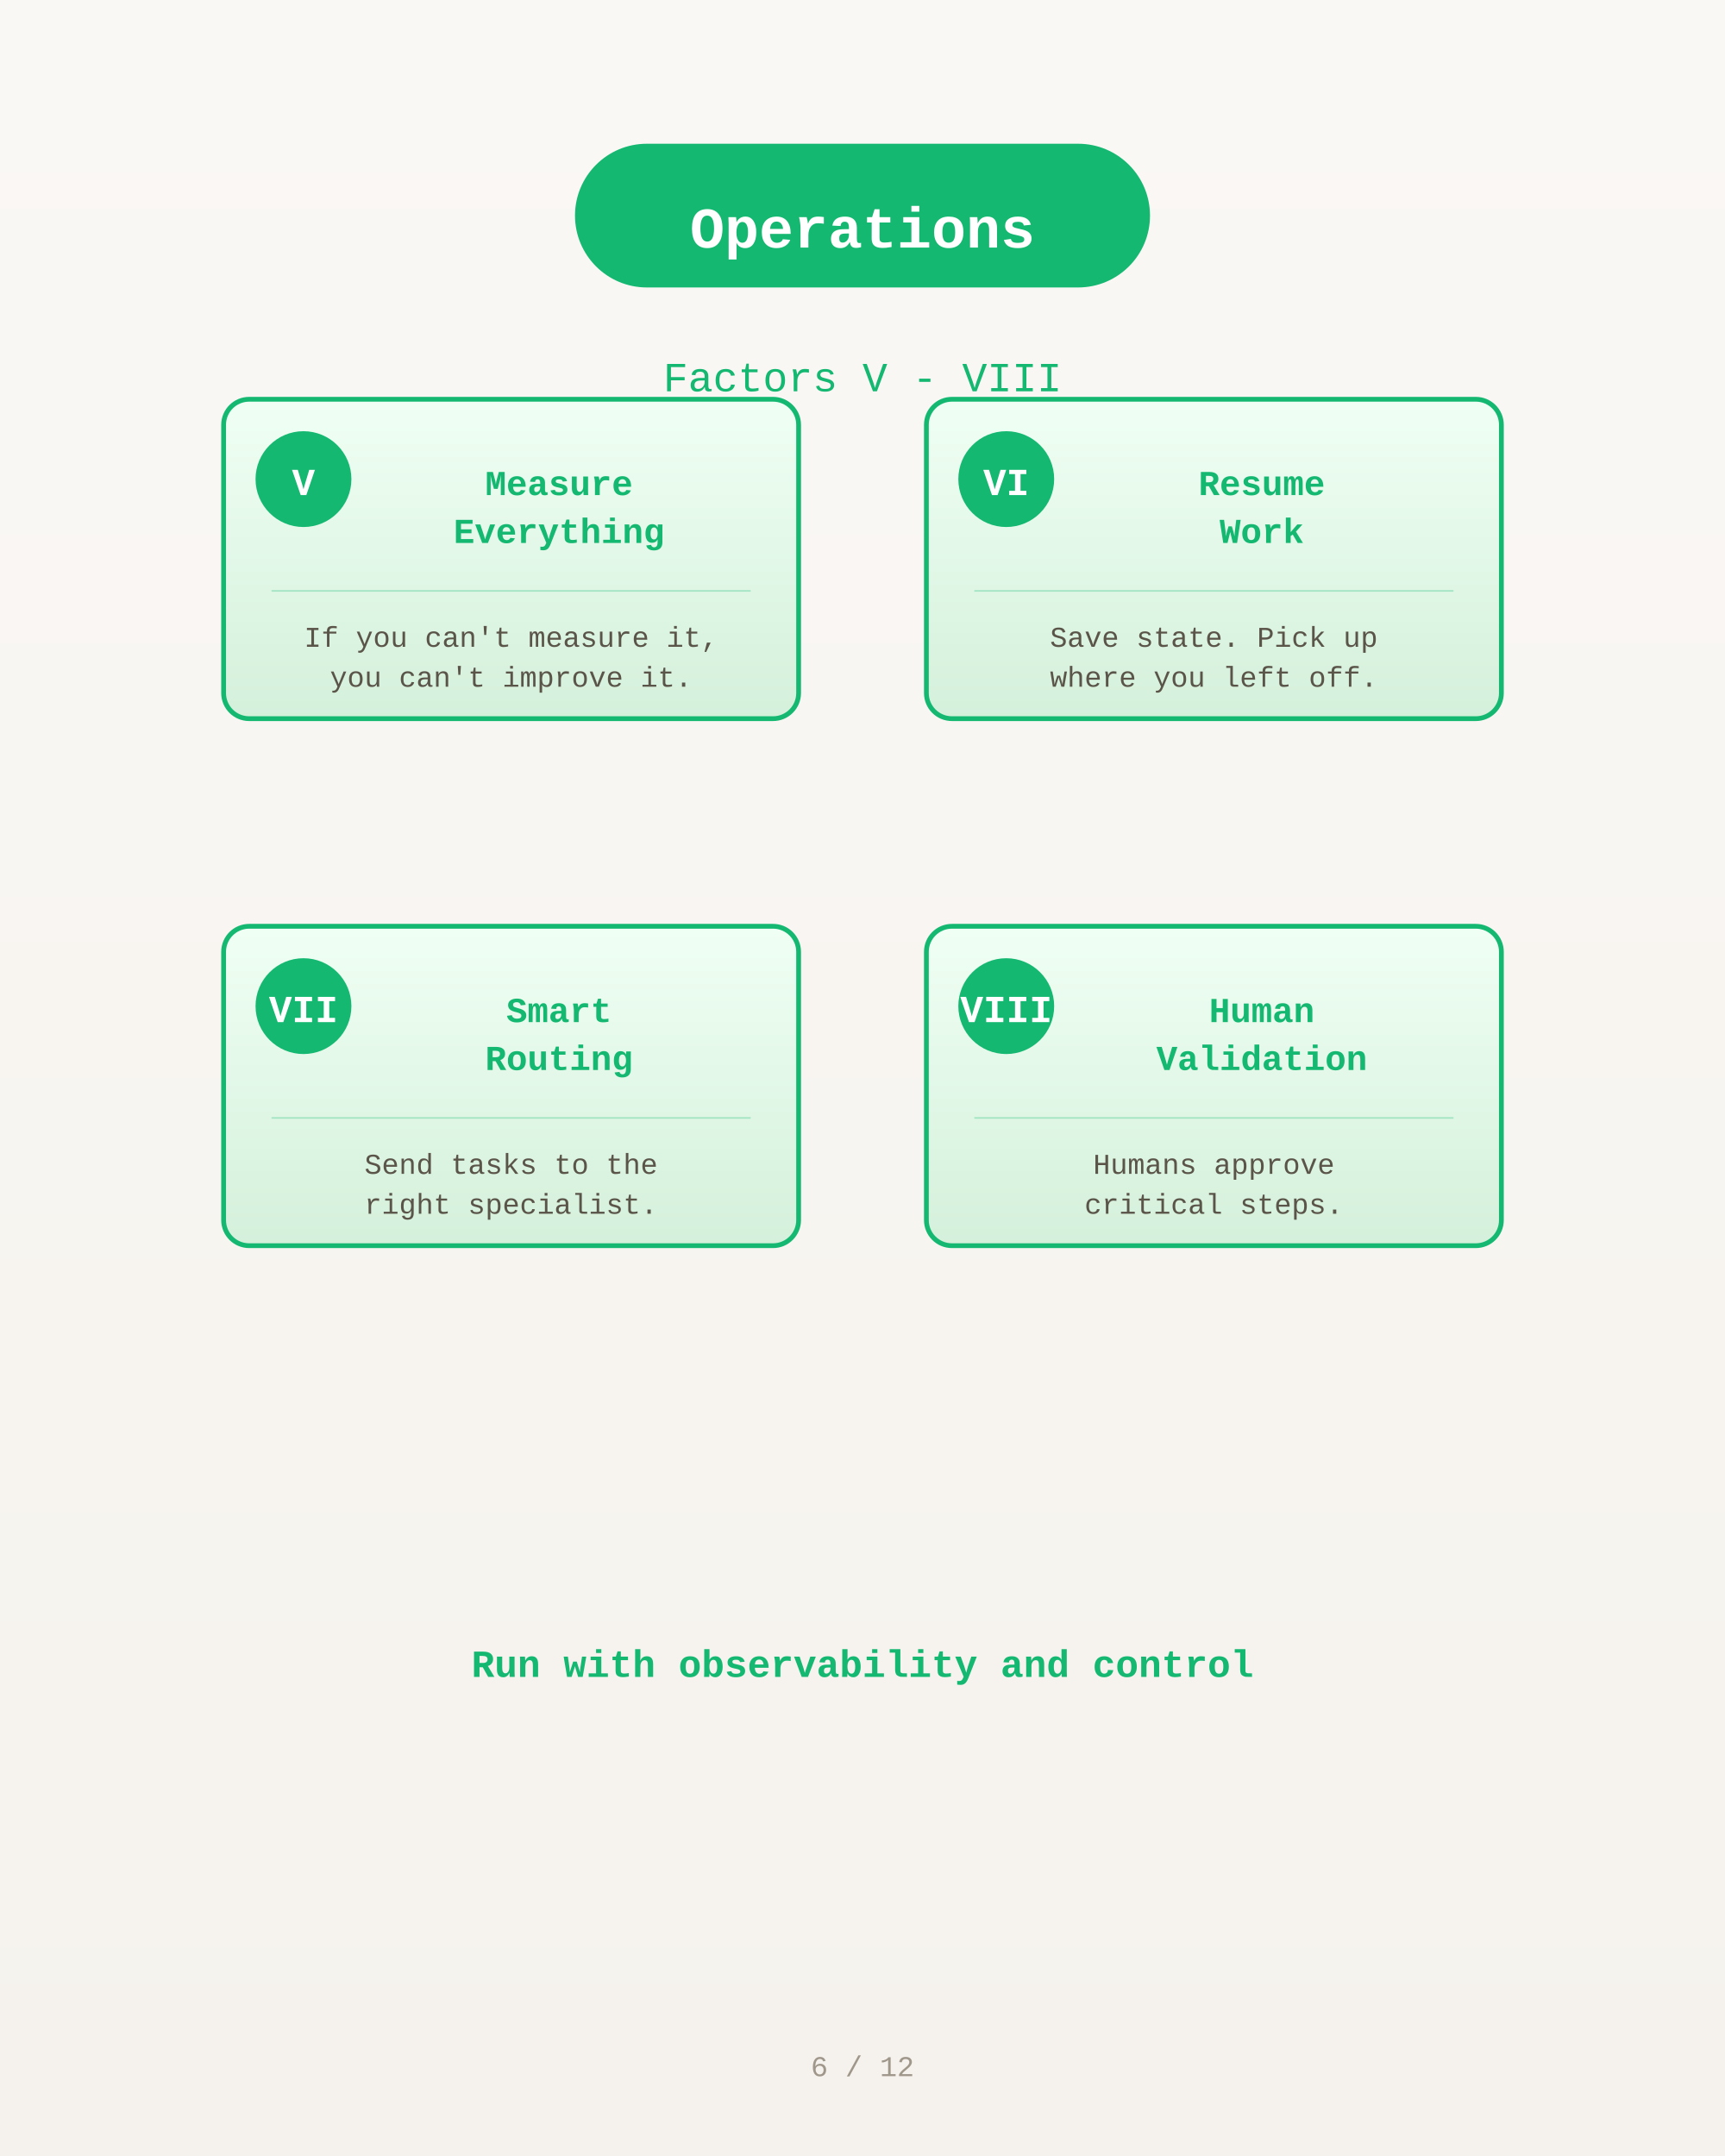
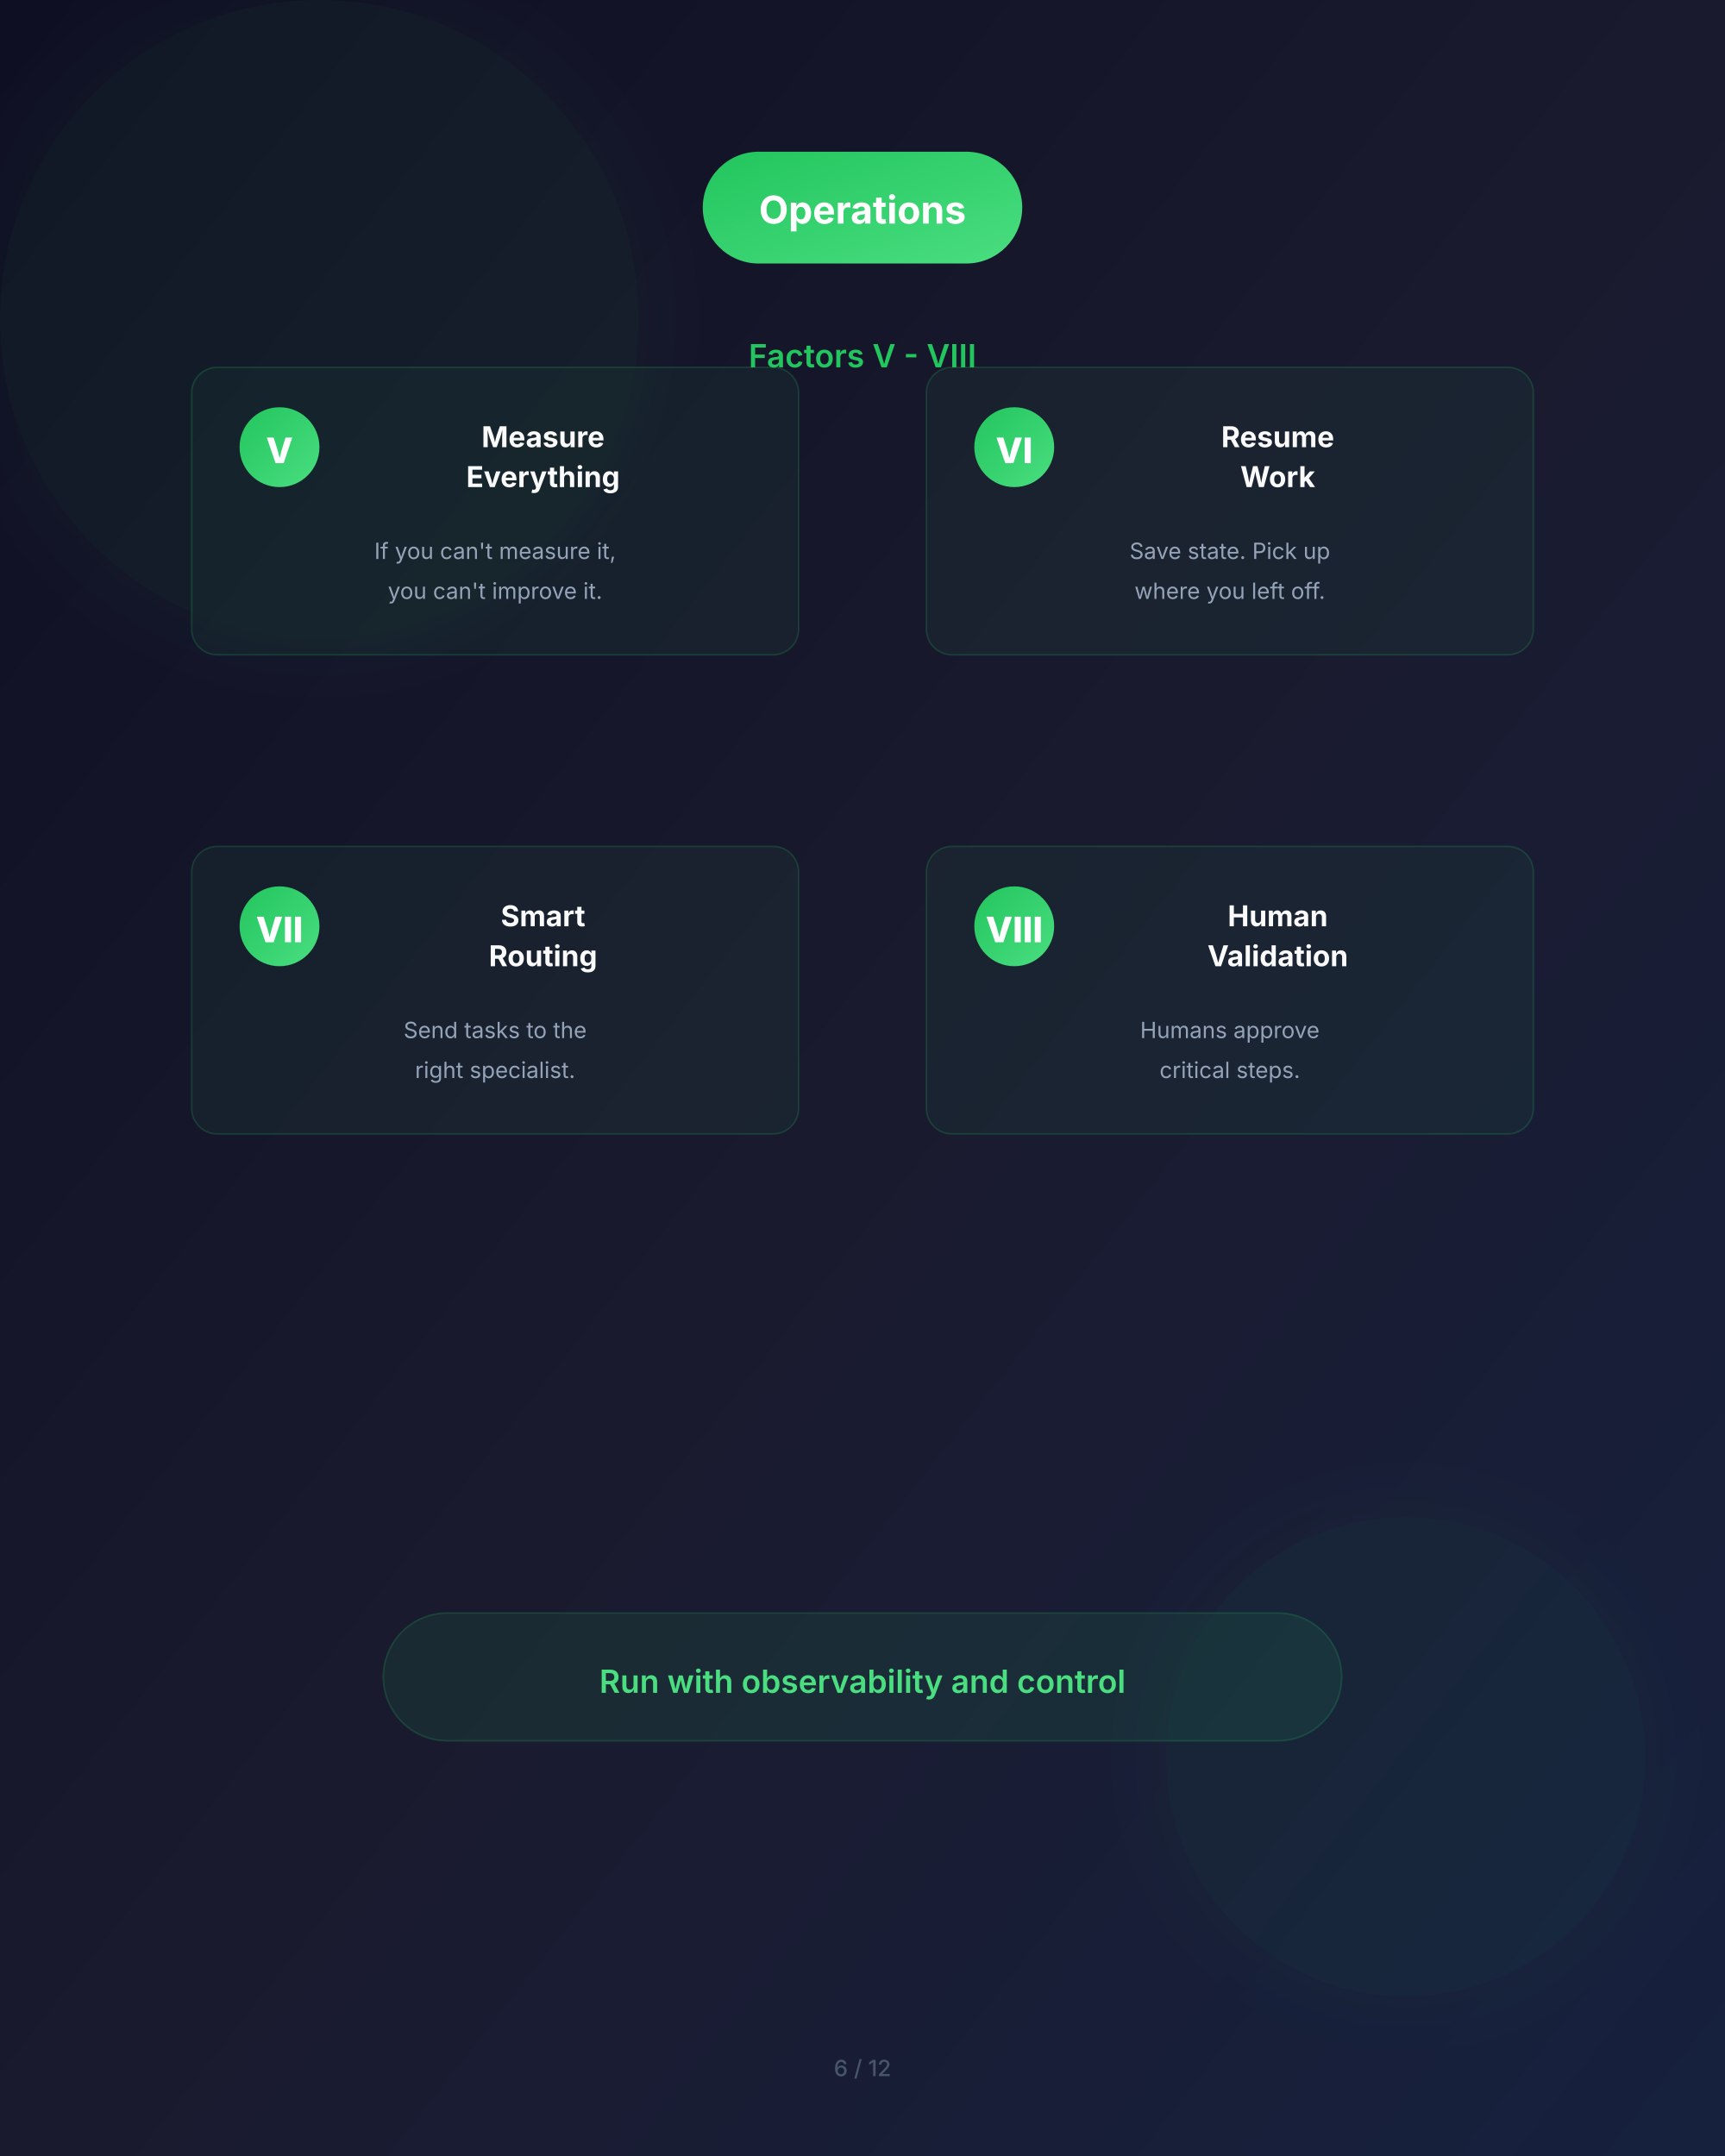
<svg xmlns="http://www.w3.org/2000/svg" viewBox="0 0 1080 1350">
  <defs>
-     <style>
-       text { font-family: 'Space Mono', 'Courier New', Courier, monospace; }
-     </style>
-     <linearGradient id="bg" x1="0%" y1="0%" x2="0%" y2="100%">
-       <stop offset="0%" style="stop-color:#FAF8F5" />
-       <stop offset="100%" style="stop-color:#F5F2ED" />
+     <linearGradient id="darkBg" x1="0%" y1="0%" x2="100%" y2="100%">
+       <stop offset="0%" style="stop-color:#0F0F23" />
+       <stop offset="50%" style="stop-color:#1a1a2e" />
+       <stop offset="100%" style="stop-color:#16213e" />
    </linearGradient>
-     <linearGradient id="card-gradient" x1="0%" y1="0%" x2="0%" y2="100%">
-       <stop offset="0%" style="stop-color:#F0FFF4" />
-       <stop offset="100%" style="stop-color:#D4F0DB" />
+     <linearGradient id="greenGrad" x1="0%" y1="0%" x2="100%" y2="100%">
+       <stop offset="0%" style="stop-color:#22C55E" />
+       <stop offset="100%" style="stop-color:#4ADE80" />
    </linearGradient>
+     <filter id="glow" x="-50%" y="-50%" width="200%" height="200%">
+       <feGaussianBlur stdDeviation="25" result="coloredBlur" />
+       <feMerge>
+         <feMergeNode in="coloredBlur" />
+         <feMergeNode in="SourceGraphic" />
+       </feMerge>
+     </filter>
  </defs>
-   <rect width="1080" height="1350" fill="url(#bg)" />
-   <g transform="translate(540, 150)">
-     <rect x="-180" y="-60" width="360" height="90" rx="45" fill="#15B871" />
-     <text x="0" y="5" text-anchor="middle" font-size="36" font-weight="700" fill="#FFFFFF">Operations</text>
+   <rect width="1080" height="1350" fill="url(#darkBg)" />
+   <ellipse cx="200" cy="200" rx="200" ry="200" fill="#22C55E" opacity="0.05" filter="url(#glow)" />
+   <ellipse cx="880" cy="1100" rx="150" ry="150" fill="#22C55E" opacity="0.04" filter="url(#glow)" />
+   <g transform="translate(540, 130)">
+     <rect x="-100" y="-35" width="200" height="70" rx="35" fill="url(#greenGrad)" />
+     <text x="0" y="10" text-anchor="middle" font-family="Inter, -apple-system, sans-serif" font-size="24" font-weight="700" fill="#FFFFFF">Operations</text>
  </g>
-   <text x="540" y="245" text-anchor="middle" font-size="26" fill="#15B871">Factors V - VIII</text>
-   <g transform="translate(540, 550)">
-     <g transform="translate(-220, -200)">
-       <rect x="-180" y="-100" width="360" height="200" rx="16" fill="url(#card-gradient)" stroke="#15B871" stroke-width="3" />
-       <circle cx="-130" cy="-50" r="30" fill="#15B871" />
-       <text x="-130" y="-40" text-anchor="middle" font-size="24" font-weight="700" fill="#FFFFFF">V</text>
-       <text x="30" y="-40" text-anchor="middle" font-size="22" font-weight="700" fill="#15B871">Measure</text>
-       <text x="30" y="-10" text-anchor="middle" font-size="22" font-weight="700" fill="#15B871">Everything</text>
-       <line x1="-150" y1="20" x2="150" y2="20" stroke="#15B871" stroke-width="1" opacity="0.3" />
-       <text x="0" y="55" text-anchor="middle" font-size="18" fill="#5A5449">If you can't measure it,</text>
-       <text x="0" y="80" text-anchor="middle" font-size="18" fill="#5A5449">you can't improve it.</text>
+   <text x="540" y="230" text-anchor="middle" font-family="Inter, -apple-system, sans-serif" font-size="20" font-weight="600" fill="#22C55E">Factors V - VIII</text>
+   <g transform="translate(540, 520)">
+     <g transform="translate(-230, -200)">
+       <rect x="-190" y="-90" width="380" height="180" rx="16" fill="rgba(34,197,94,0.06)" stroke="rgba(34,197,94,0.2)" stroke-width="1" />
+       <rect x="-160" y="-65" width="50" height="50" rx="25" fill="url(#greenGrad)" />
+       <text x="-135" y="-30" text-anchor="middle" font-family="Inter, -apple-system, sans-serif" font-size="22" font-weight="800" fill="#FFFFFF">V</text>
+       <text x="30" y="-40" text-anchor="middle" font-family="Inter, -apple-system, sans-serif" font-size="18" font-weight="700" fill="#FAFAFA">Measure</text>
+       <text x="30" y="-15" text-anchor="middle" font-family="Inter, -apple-system, sans-serif" font-size="18" font-weight="700" fill="#FAFAFA">Everything</text>
+       <text x="0" y="30" text-anchor="middle" font-family="Inter, -apple-system, sans-serif" font-size="14" fill="#94A3B8">If you can't measure it,</text>
+       <text x="0" y="55" text-anchor="middle" font-family="Inter, -apple-system, sans-serif" font-size="14" fill="#94A3B8">you can't improve it.</text>
    </g>
-     <g transform="translate(220, -200)">
-       <rect x="-180" y="-100" width="360" height="200" rx="16" fill="url(#card-gradient)" stroke="#15B871" stroke-width="3" />
-       <circle cx="-130" cy="-50" r="30" fill="#15B871" />
-       <text x="-130" y="-40" text-anchor="middle" font-size="24" font-weight="700" fill="#FFFFFF">VI</text>
-       <text x="30" y="-40" text-anchor="middle" font-size="22" font-weight="700" fill="#15B871">Resume</text>
-       <text x="30" y="-10" text-anchor="middle" font-size="22" font-weight="700" fill="#15B871">Work</text>
-       <line x1="-150" y1="20" x2="150" y2="20" stroke="#15B871" stroke-width="1" opacity="0.3" />
-       <text x="0" y="55" text-anchor="middle" font-size="18" fill="#5A5449">Save state. Pick up</text>
-       <text x="0" y="80" text-anchor="middle" font-size="18" fill="#5A5449">where you left off.</text>
+     <g transform="translate(230, -200)">
+       <rect x="-190" y="-90" width="380" height="180" rx="16" fill="rgba(34,197,94,0.06)" stroke="rgba(34,197,94,0.2)" stroke-width="1" />
+       <rect x="-160" y="-65" width="50" height="50" rx="25" fill="url(#greenGrad)" />
+       <text x="-135" y="-30" text-anchor="middle" font-family="Inter, -apple-system, sans-serif" font-size="22" font-weight="800" fill="#FFFFFF">VI</text>
+       <text x="30" y="-40" text-anchor="middle" font-family="Inter, -apple-system, sans-serif" font-size="18" font-weight="700" fill="#FAFAFA">Resume</text>
+       <text x="30" y="-15" text-anchor="middle" font-family="Inter, -apple-system, sans-serif" font-size="18" font-weight="700" fill="#FAFAFA">Work</text>
+       <text x="0" y="30" text-anchor="middle" font-family="Inter, -apple-system, sans-serif" font-size="14" fill="#94A3B8">Save state. Pick up</text>
+       <text x="0" y="55" text-anchor="middle" font-family="Inter, -apple-system, sans-serif" font-size="14" fill="#94A3B8">where you left off.</text>
    </g>
-     <g transform="translate(-220, 130)">
-       <rect x="-180" y="-100" width="360" height="200" rx="16" fill="url(#card-gradient)" stroke="#15B871" stroke-width="3" />
-       <circle cx="-130" cy="-50" r="30" fill="#15B871" />
-       <text x="-130" y="-40" text-anchor="middle" font-size="24" font-weight="700" fill="#FFFFFF">VII</text>
-       <text x="30" y="-40" text-anchor="middle" font-size="22" font-weight="700" fill="#15B871">Smart</text>
-       <text x="30" y="-10" text-anchor="middle" font-size="22" font-weight="700" fill="#15B871">Routing</text>
-       <line x1="-150" y1="20" x2="150" y2="20" stroke="#15B871" stroke-width="1" opacity="0.3" />
-       <text x="0" y="55" text-anchor="middle" font-size="18" fill="#5A5449">Send tasks to the</text>
-       <text x="0" y="80" text-anchor="middle" font-size="18" fill="#5A5449">right specialist.</text>
+     <g transform="translate(-230, 100)">
+       <rect x="-190" y="-90" width="380" height="180" rx="16" fill="rgba(34,197,94,0.06)" stroke="rgba(34,197,94,0.2)" stroke-width="1" />
+       <rect x="-160" y="-65" width="50" height="50" rx="25" fill="url(#greenGrad)" />
+       <text x="-135" y="-30" text-anchor="middle" font-family="Inter, -apple-system, sans-serif" font-size="22" font-weight="800" fill="#FFFFFF">VII</text>
+       <text x="30" y="-40" text-anchor="middle" font-family="Inter, -apple-system, sans-serif" font-size="18" font-weight="700" fill="#FAFAFA">Smart</text>
+       <text x="30" y="-15" text-anchor="middle" font-family="Inter, -apple-system, sans-serif" font-size="18" font-weight="700" fill="#FAFAFA">Routing</text>
+       <text x="0" y="30" text-anchor="middle" font-family="Inter, -apple-system, sans-serif" font-size="14" fill="#94A3B8">Send tasks to the</text>
+       <text x="0" y="55" text-anchor="middle" font-family="Inter, -apple-system, sans-serif" font-size="14" fill="#94A3B8">right specialist.</text>
    </g>
-     <g transform="translate(220, 130)">
-       <rect x="-180" y="-100" width="360" height="200" rx="16" fill="url(#card-gradient)" stroke="#15B871" stroke-width="3" />
-       <circle cx="-130" cy="-50" r="30" fill="#15B871" />
-       <text x="-130" y="-40" text-anchor="middle" font-size="24" font-weight="700" fill="#FFFFFF">VIII</text>
-       <text x="30" y="-40" text-anchor="middle" font-size="22" font-weight="700" fill="#15B871">Human</text>
-       <text x="30" y="-10" text-anchor="middle" font-size="22" font-weight="700" fill="#15B871">Validation</text>
-       <line x1="-150" y1="20" x2="150" y2="20" stroke="#15B871" stroke-width="1" opacity="0.3" />
-       <text x="0" y="55" text-anchor="middle" font-size="18" fill="#5A5449">Humans approve</text>
-       <text x="0" y="80" text-anchor="middle" font-size="18" fill="#5A5449">critical steps.</text>
+     <g transform="translate(230, 100)">
+       <rect x="-190" y="-90" width="380" height="180" rx="16" fill="rgba(34,197,94,0.06)" stroke="rgba(34,197,94,0.2)" stroke-width="1" />
+       <rect x="-160" y="-65" width="50" height="50" rx="25" fill="url(#greenGrad)" />
+       <text x="-135" y="-30" text-anchor="middle" font-family="Inter, -apple-system, sans-serif" font-size="22" font-weight="800" fill="#FFFFFF">VIII</text>
+       <text x="30" y="-40" text-anchor="middle" font-family="Inter, -apple-system, sans-serif" font-size="18" font-weight="700" fill="#FAFAFA">Human</text>
+       <text x="30" y="-15" text-anchor="middle" font-family="Inter, -apple-system, sans-serif" font-size="18" font-weight="700" fill="#FAFAFA">Validation</text>
+       <text x="0" y="30" text-anchor="middle" font-family="Inter, -apple-system, sans-serif" font-size="14" fill="#94A3B8">Humans approve</text>
+       <text x="0" y="55" text-anchor="middle" font-family="Inter, -apple-system, sans-serif" font-size="14" fill="#94A3B8">critical steps.</text>
    </g>
  </g>
  <g transform="translate(540, 1050)">
-     <text x="0" y="0" text-anchor="middle" font-size="24" font-weight="600" fill="#15B871">
+     <rect x="-300" y="-40" width="600" height="80" rx="40" fill="rgba(34,197,94,0.1)" stroke="rgba(34,197,94,0.2)" stroke-width="1" />
+     <text x="0" y="10" text-anchor="middle" font-family="Inter, -apple-system, sans-serif" font-size="20" font-weight="600" fill="#4ADE80">
      Run with observability and control
    </text>
  </g>
-   <text x="540" y="1300" text-anchor="middle" font-size="18" fill="#A0978B">6 / 12</text>
+   <text x="540" y="1300" text-anchor="middle" font-family="Inter, -apple-system, sans-serif" font-size="14" font-weight="500" fill="#475569">6 / 12</text>
</svg>
